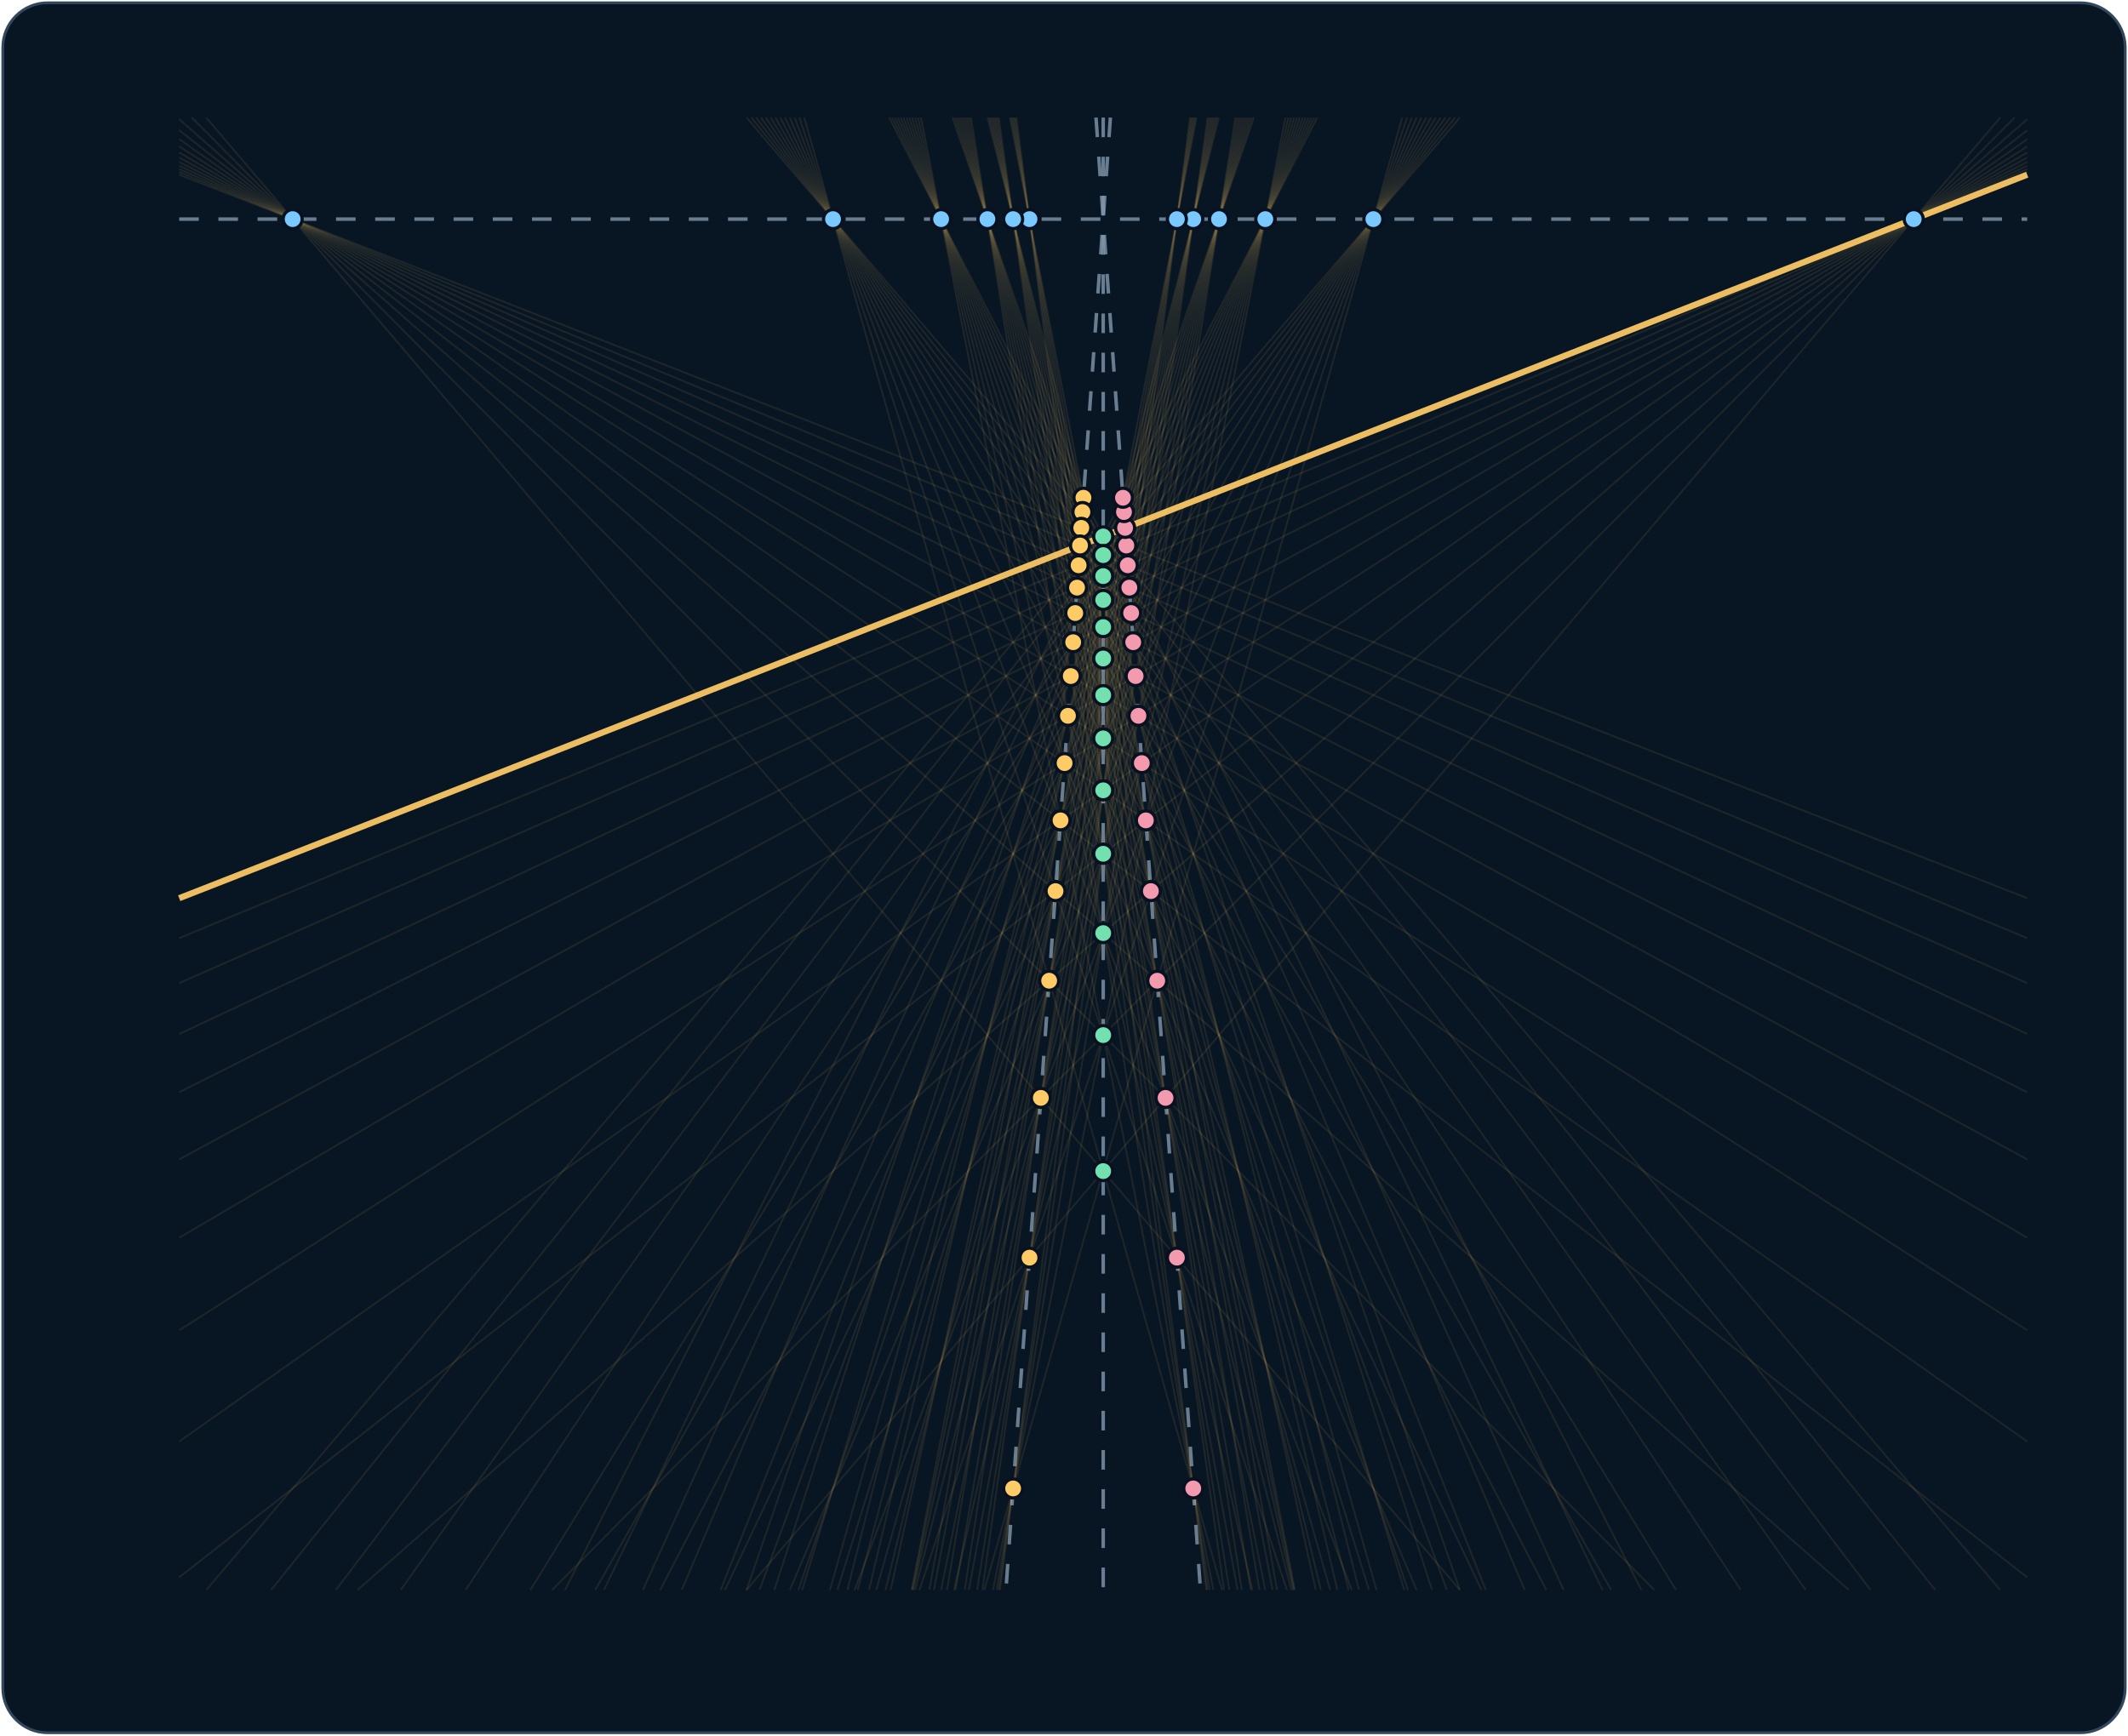
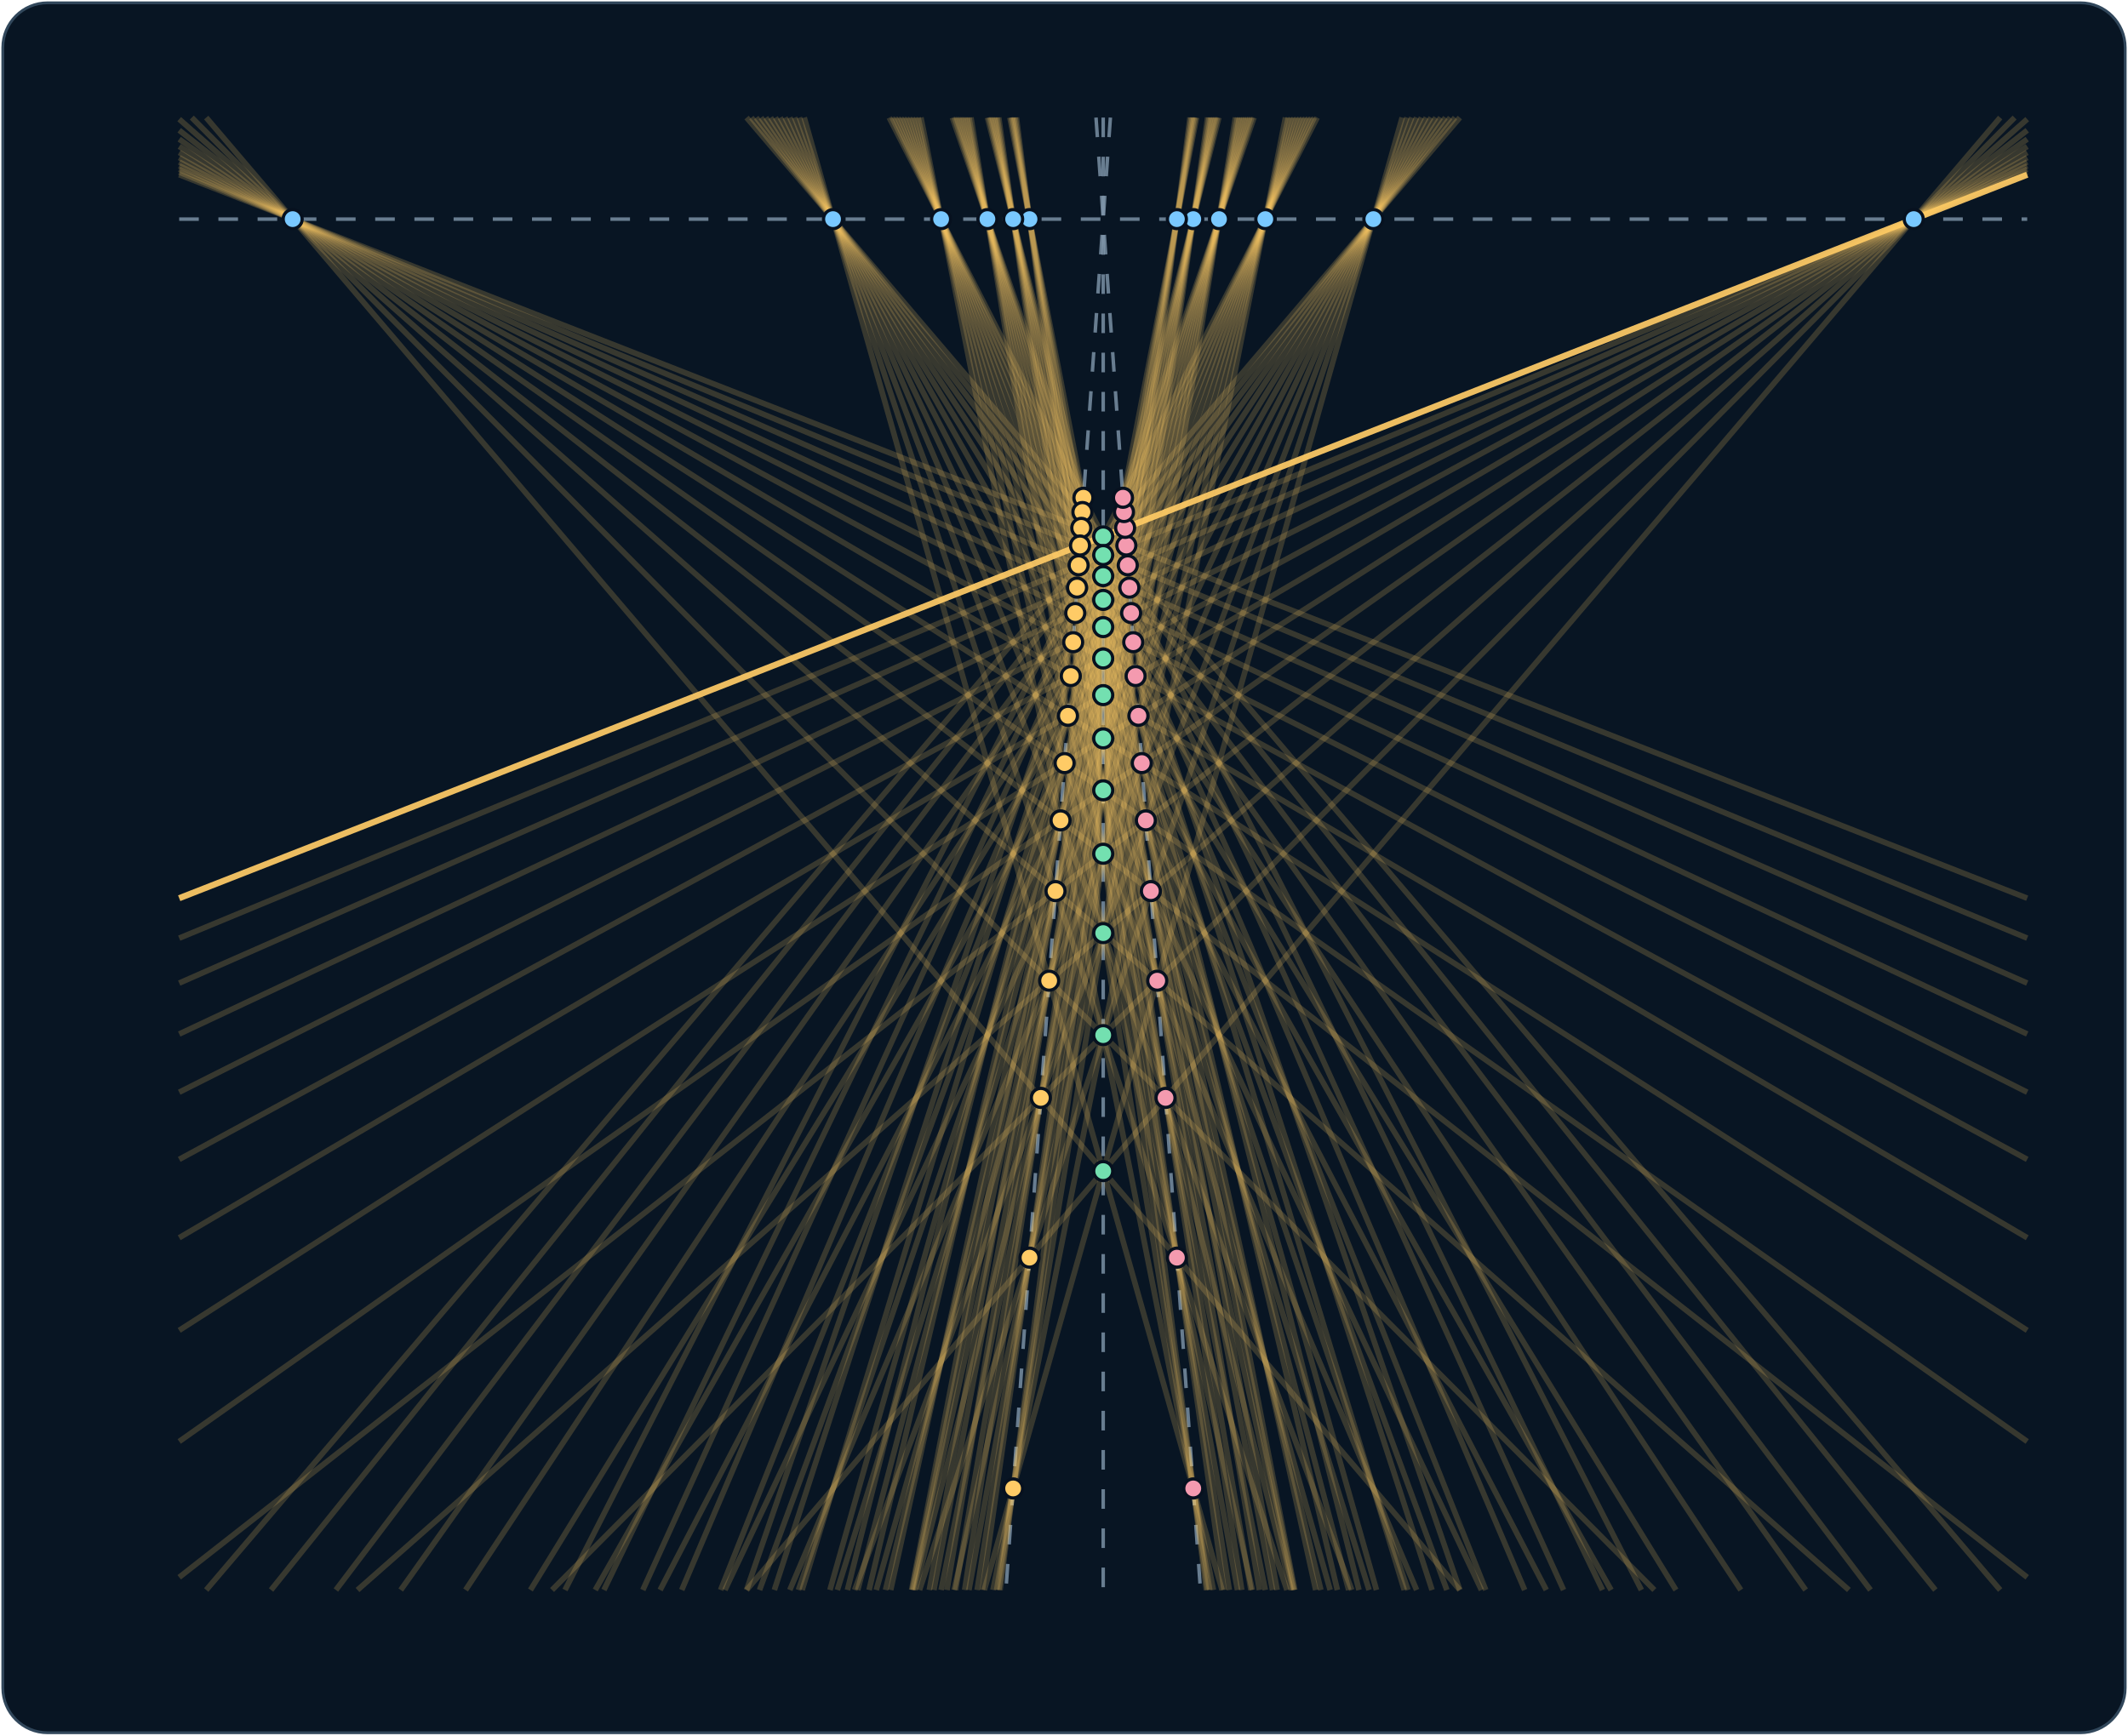
<svg xmlns="http://www.w3.org/2000/svg" viewBox="0 0 760 620" role="img" aria-labelledby="title desc">
  <style>
    .frame { fill: #081523; stroke: #31475b; stroke-width: 1; }
    .support { fill: none; stroke: #7e94a8; stroke-width: 1.25; stroke-dasharray: 7 7; stroke-opacity: .82; }
-     .four-line { fill: none; stroke: #ffcb66; stroke-width: .62; stroke-opacity: .095; }
+     .four-line { fill: none; stroke: #ffcb66; stroke-width: 2.0; stroke-opacity: .195; }
    .four-line.highlighted { stroke-width: 2.2; stroke-opacity: .92; }
    .point { stroke: #07111f; stroke-width: 1.15; }
    .family-a { fill: #79c8ff; } .family-b { fill: #73e0b0; }
    .family-c { fill: #ffcb66; } .family-d { fill: #f49aaf; }
  </style>
  <rect class="frame" x="1" y="1" width="758" height="618" rx="16" />
  <g class="support">
    <path d="M64 78.276L724 78.276" />
    <path d="M394 42L394 568" />
    <path d="M396.573 42L359.263 568" />
    <path d="M391.427 42L428.737 568" />
  </g>
  <g>
    <path class="four-line" d="M360.667 42L462.421 568" />
    <path class="four-line" d="M361.135 42L456.105 568" />
    <path class="four-line" d="M361.602 42L449.789 568" />
    <path class="four-line" d="M362.07 42L443.474 568" />
    <path class="four-line" d="M362.538 42L437.158 568" />
    <path class="four-line" d="M363.006 42L430.842 568" />
    <path class="four-line" d="M352.687 42L485.345 568" />
    <path class="four-line" d="M353.259 42L477.626 568" />
    <path class="four-line" d="M353.831 42L469.906 568" />
    <path class="four-line" d="M354.403 42L462.187 568" />
    <path class="four-line" d="M354.975 42L454.468 568" />
    <path class="four-line" d="M355.546 42L446.749 568" />
    <path class="four-line" d="M356.118 42L439.029 568" />
    <path class="four-line" d="M356.69 42L431.31 568" />
    <path class="four-line" d="M340.149 42L521.368 568" />
    <path class="four-line" d="M340.884 42L511.444 568" />
    <path class="four-line" d="M341.619 42L501.519 568" />
    <path class="four-line" d="M342.354 42L491.594 568" />
    <path class="four-line" d="M343.089 42L481.669 568" />
    <path class="four-line" d="M343.825 42L471.744 568" />
    <path class="four-line" d="M344.56 42L461.82 568" />
    <path class="four-line" d="M345.295 42L451.895 568" />
    <path class="four-line" d="M346.03 42L441.97 568" />
    <path class="four-line" d="M346.765 42L432.045 568" />
    <path class="four-line" d="M317.579 42L586.211 568" />
    <path class="four-line" d="M318.608 42L572.316 568" />
    <path class="four-line" d="M319.637 42L558.421 568" />
    <path class="four-line" d="M320.667 42L544.526 568" />
    <path class="four-line" d="M321.696 42L530.632 568" />
    <path class="four-line" d="M322.725 42L516.737 568" />
    <path class="four-line" d="M323.754 42L502.842 568" />
    <path class="four-line" d="M324.784 42L488.947 568" />
    <path class="four-line" d="M325.813 42L475.053 568" />
    <path class="four-line" d="M326.842 42L461.158 568" />
    <path class="four-line" d="M327.871 42L447.263 568" />
    <path class="four-line" d="M328.901 42L433.368 568" />
    <path class="four-line" d="M266.632 42L714.351 568" />
    <path class="four-line" d="M268.347 42L691.193 568" />
    <path class="four-line" d="M270.062 42L668.035 568" />
    <path class="four-line" d="M271.778 42L644.877 568" />
    <path class="four-line" d="M273.493 42L621.719 568" />
    <path class="four-line" d="M275.209 42L598.561 568" />
    <path class="four-line" d="M276.924 42L575.404 568" />
    <path class="four-line" d="M278.639 42L552.246 568" />
    <path class="four-line" d="M280.355 42L529.088 568" />
    <path class="four-line" d="M282.07 42L505.93 568" />
    <path class="four-line" d="M283.786 42L482.772 568" />
    <path class="four-line" d="M285.501 42L459.614 568" />
    <path class="four-line" d="M287.216 42L436.456 568" />
    <path class="four-line" d="M64 62.405L724 320.871" />
    <path class="four-line" d="M64 61.472L724 335.141" />
    <path class="four-line" d="M64 60.421L724 351.195" />
    <path class="four-line" d="M64 59.231L724 369.39" />
    <path class="four-line" d="M64 57.871L724 390.183" />
    <path class="four-line" d="M64 56.301L724 414.176" />
    <path class="four-line" d="M64 54.47L724 442.168" />
    <path class="four-line" d="M64 52.306L724 475.249" />
    <path class="four-line" d="M64 49.709L724 514.947" />
    <path class="four-line" d="M64 46.534L724 563.466" />
    <path class="four-line" d="M64 42.567L660.316 568" />
    <path class="four-line" d="M68.503 42L590.842 568" />
    <path class="four-line" d="M73.649 42L521.368 568" />
    <path class="four-line highlighted" d="M64 320.871L724 62.405" />
    <path class="four-line" d="M64 335.141L724 61.472" />
    <path class="four-line" d="M64 351.195L724 60.421" />
    <path class="four-line" d="M64 369.39L724 59.231" />
    <path class="four-line" d="M64 390.183L724 57.871" />
    <path class="four-line" d="M64 414.176L724 56.301" />
    <path class="four-line" d="M64 442.168L724 54.47" />
    <path class="four-line" d="M64 475.249L724 52.306" />
    <path class="four-line" d="M64 514.947L724 49.709" />
    <path class="four-line" d="M64 563.466L724 46.534" />
    <path class="four-line" d="M724 42.567L127.684 568" />
    <path class="four-line" d="M719.497 42L197.158 568" />
    <path class="four-line" d="M714.351 42L266.632 568" />
    <path class="four-line" d="M521.368 42L73.649 568" />
    <path class="four-line" d="M519.653 42L96.807 568" />
    <path class="four-line" d="M517.938 42L119.965 568" />
    <path class="four-line" d="M516.222 42L143.123 568" />
    <path class="four-line" d="M514.507 42L166.281 568" />
    <path class="four-line" d="M512.791 42L189.439 568" />
    <path class="four-line" d="M511.076 42L212.596 568" />
    <path class="four-line" d="M509.361 42L235.754 568" />
    <path class="four-line" d="M507.645 42L258.912 568" />
    <path class="four-line" d="M505.93 42L282.07 568" />
    <path class="four-line" d="M504.214 42L305.228 568" />
    <path class="four-line" d="M502.499 42L328.386 568" />
    <path class="four-line" d="M500.784 42L351.544 568" />
    <path class="four-line" d="M470.421 42L201.789 568" />
    <path class="four-line" d="M469.392 42L215.684 568" />
    <path class="four-line" d="M468.363 42L229.579 568" />
    <path class="four-line" d="M467.333 42L243.474 568" />
    <path class="four-line" d="M466.304 42L257.368 568" />
    <path class="four-line" d="M465.275 42L271.263 568" />
    <path class="four-line" d="M464.246 42L285.158 568" />
    <path class="four-line" d="M463.216 42L299.053 568" />
    <path class="four-line" d="M462.187 42L312.947 568" />
    <path class="four-line" d="M461.158 42L326.842 568" />
    <path class="four-line" d="M460.129 42L340.737 568" />
    <path class="four-line" d="M459.099 42L354.632 568" />
    <path class="four-line" d="M447.851 42L266.632 568" />
    <path class="four-line" d="M447.116 42L276.556 568" />
    <path class="four-line" d="M446.381 42L286.481 568" />
    <path class="four-line" d="M445.646 42L296.406 568" />
    <path class="four-line" d="M444.911 42L306.331 568" />
    <path class="four-line" d="M444.175 42L316.256 568" />
    <path class="four-line" d="M443.44 42L326.18 568" />
    <path class="four-line" d="M442.705 42L336.105 568" />
    <path class="four-line" d="M441.97 42L346.03 568" />
    <path class="four-line" d="M441.235 42L355.955 568" />
    <path class="four-line" d="M435.313 42L302.655 568" />
    <path class="four-line" d="M434.741 42L310.374 568" />
    <path class="four-line" d="M434.169 42L318.094 568" />
    <path class="four-line" d="M433.597 42L325.813 568" />
    <path class="four-line" d="M433.025 42L333.532 568" />
    <path class="four-line" d="M432.454 42L341.251 568" />
    <path class="four-line" d="M431.882 42L348.971 568" />
    <path class="four-line" d="M431.31 42L356.69 568" />
    <path class="four-line" d="M427.333 42L325.579 568" />
    <path class="four-line" d="M426.865 42L331.895 568" />
    <path class="four-line" d="M426.398 42L338.211 568" />
    <path class="four-line" d="M425.93 42L344.526 568" />
    <path class="four-line" d="M425.462 42L350.842 568" />
    <path class="four-line" d="M424.994 42L357.158 568" />
  </g>
  <g>
    <circle class="point family-a" cx="367.684" cy="78.276" r="3.4" />
    <circle class="point family-a" cx="361.836" cy="78.276" r="3.4" />
    <circle class="point family-a" cx="352.647" cy="78.276" r="3.4" />
    <circle class="point family-a" cx="336.105" cy="78.276" r="3.4" />
    <circle class="point family-a" cx="297.509" cy="78.276" r="3.4" />
    <circle class="point family-a" cx="104.526" cy="78.276" r="3.4" />
    <circle class="point family-a" cx="683.474" cy="78.276" r="3.4" />
    <circle class="point family-a" cx="490.491" cy="78.276" r="3.4" />
    <circle class="point family-a" cx="451.895" cy="78.276" r="3.4" />
    <circle class="point family-a" cx="435.353" cy="78.276" r="3.4" />
    <circle class="point family-a" cx="426.164" cy="78.276" r="3.4" />
    <circle class="point family-a" cx="420.316" cy="78.276" r="3.4" />
    <circle class="point family-b" cx="394" cy="191.638" r="3.4" />
    <circle class="point family-b" cx="394" cy="198.306" r="3.4" />
    <circle class="point family-b" cx="394" cy="205.808" r="3.4" />
    <circle class="point family-b" cx="394" cy="214.31" r="3.4" />
    <circle class="point family-b" cx="394" cy="224.027" r="3.4" />
    <circle class="point family-b" cx="394" cy="235.239" r="3.4" />
    <circle class="point family-b" cx="394" cy="248.319" r="3.4" />
    <circle class="point family-b" cx="394" cy="263.777" r="3.4" />
    <circle class="point family-b" cx="394" cy="282.328" r="3.4" />
    <circle class="point family-b" cx="394" cy="305" r="3.4" />
    <circle class="point family-b" cx="394" cy="333.341" r="3.4" />
    <circle class="point family-b" cx="394" cy="369.778" r="3.4" />
    <circle class="point family-b" cx="394" cy="418.362" r="3.4" />
    <circle class="point family-c" cx="386.94" cy="177.813" r="3.4" />
    <circle class="point family-c" cx="386.578" cy="182.918" r="3.4" />
    <circle class="point family-c" cx="386.176" cy="188.574" r="3.4" />
    <circle class="point family-c" cx="385.729" cy="194.877" r="3.4" />
    <circle class="point family-c" cx="385.228" cy="201.944" r="3.4" />
    <circle class="point family-c" cx="384.662" cy="209.922" r="3.4" />
    <circle class="point family-c" cx="384.018" cy="219.001" r="3.4" />
    <circle class="point family-c" cx="383.279" cy="229.425" r="3.4" />
    <circle class="point family-c" cx="382.421" cy="241.517" r="3.4" />
    <circle class="point family-c" cx="381.414" cy="255.712" r="3.4" />
    <circle class="point family-c" cx="380.216" cy="272.611" r="3.4" />
    <circle class="point family-c" cx="378.765" cy="293.067" r="3.4" />
    <circle class="point family-c" cx="376.972" cy="318.337" r="3.4" />
    <circle class="point family-c" cx="374.702" cy="350.345" r="3.4" />
    <circle class="point family-c" cx="371.733" cy="392.202" r="3.4" />
    <circle class="point family-c" cx="367.684" cy="449.279" r="3.4" />
    <circle class="point family-c" cx="361.836" cy="531.724" r="3.4" />
    <circle class="point family-d" cx="426.164" cy="531.724" r="3.4" />
    <circle class="point family-d" cx="420.316" cy="449.279" r="3.4" />
    <circle class="point family-d" cx="416.267" cy="392.202" r="3.4" />
    <circle class="point family-d" cx="413.298" cy="350.345" r="3.4" />
    <circle class="point family-d" cx="411.028" cy="318.337" r="3.4" />
    <circle class="point family-d" cx="409.235" cy="293.067" r="3.4" />
    <circle class="point family-d" cx="407.784" cy="272.611" r="3.4" />
    <circle class="point family-d" cx="406.586" cy="255.712" r="3.4" />
    <circle class="point family-d" cx="405.579" cy="241.517" r="3.4" />
    <circle class="point family-d" cx="404.721" cy="229.425" r="3.4" />
    <circle class="point family-d" cx="403.982" cy="219.001" r="3.4" />
    <circle class="point family-d" cx="403.338" cy="209.922" r="3.4" />
    <circle class="point family-d" cx="402.772" cy="201.944" r="3.4" />
    <circle class="point family-d" cx="402.271" cy="194.877" r="3.4" />
    <circle class="point family-d" cx="401.824" cy="188.574" r="3.4" />
    <circle class="point family-d" cx="401.422" cy="182.918" r="3.4" />
    <circle class="point family-d" cx="401.06" cy="177.813" r="3.4" />
  </g>
</svg>
